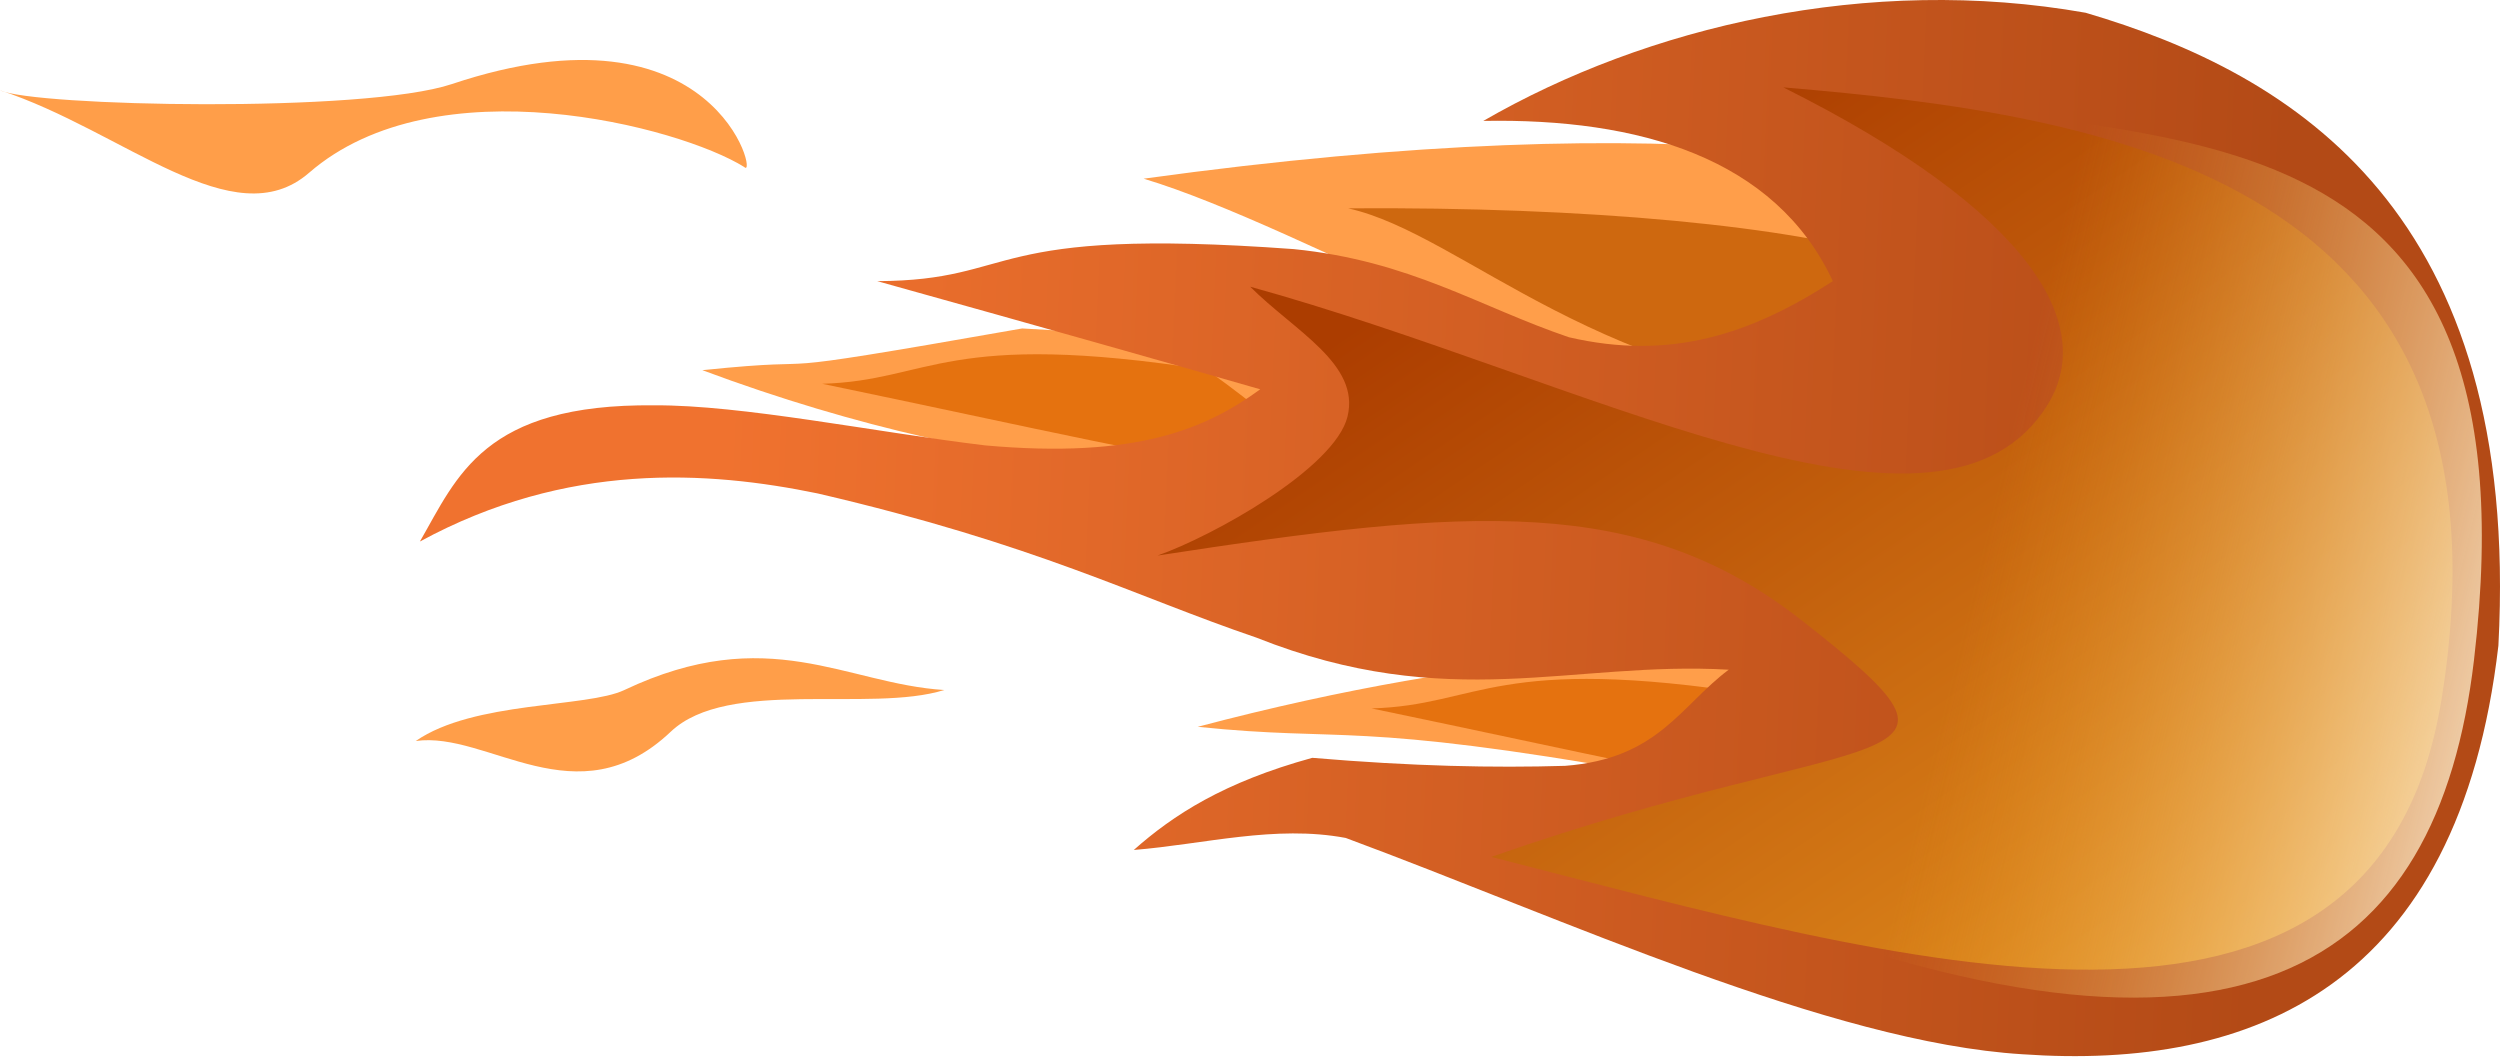
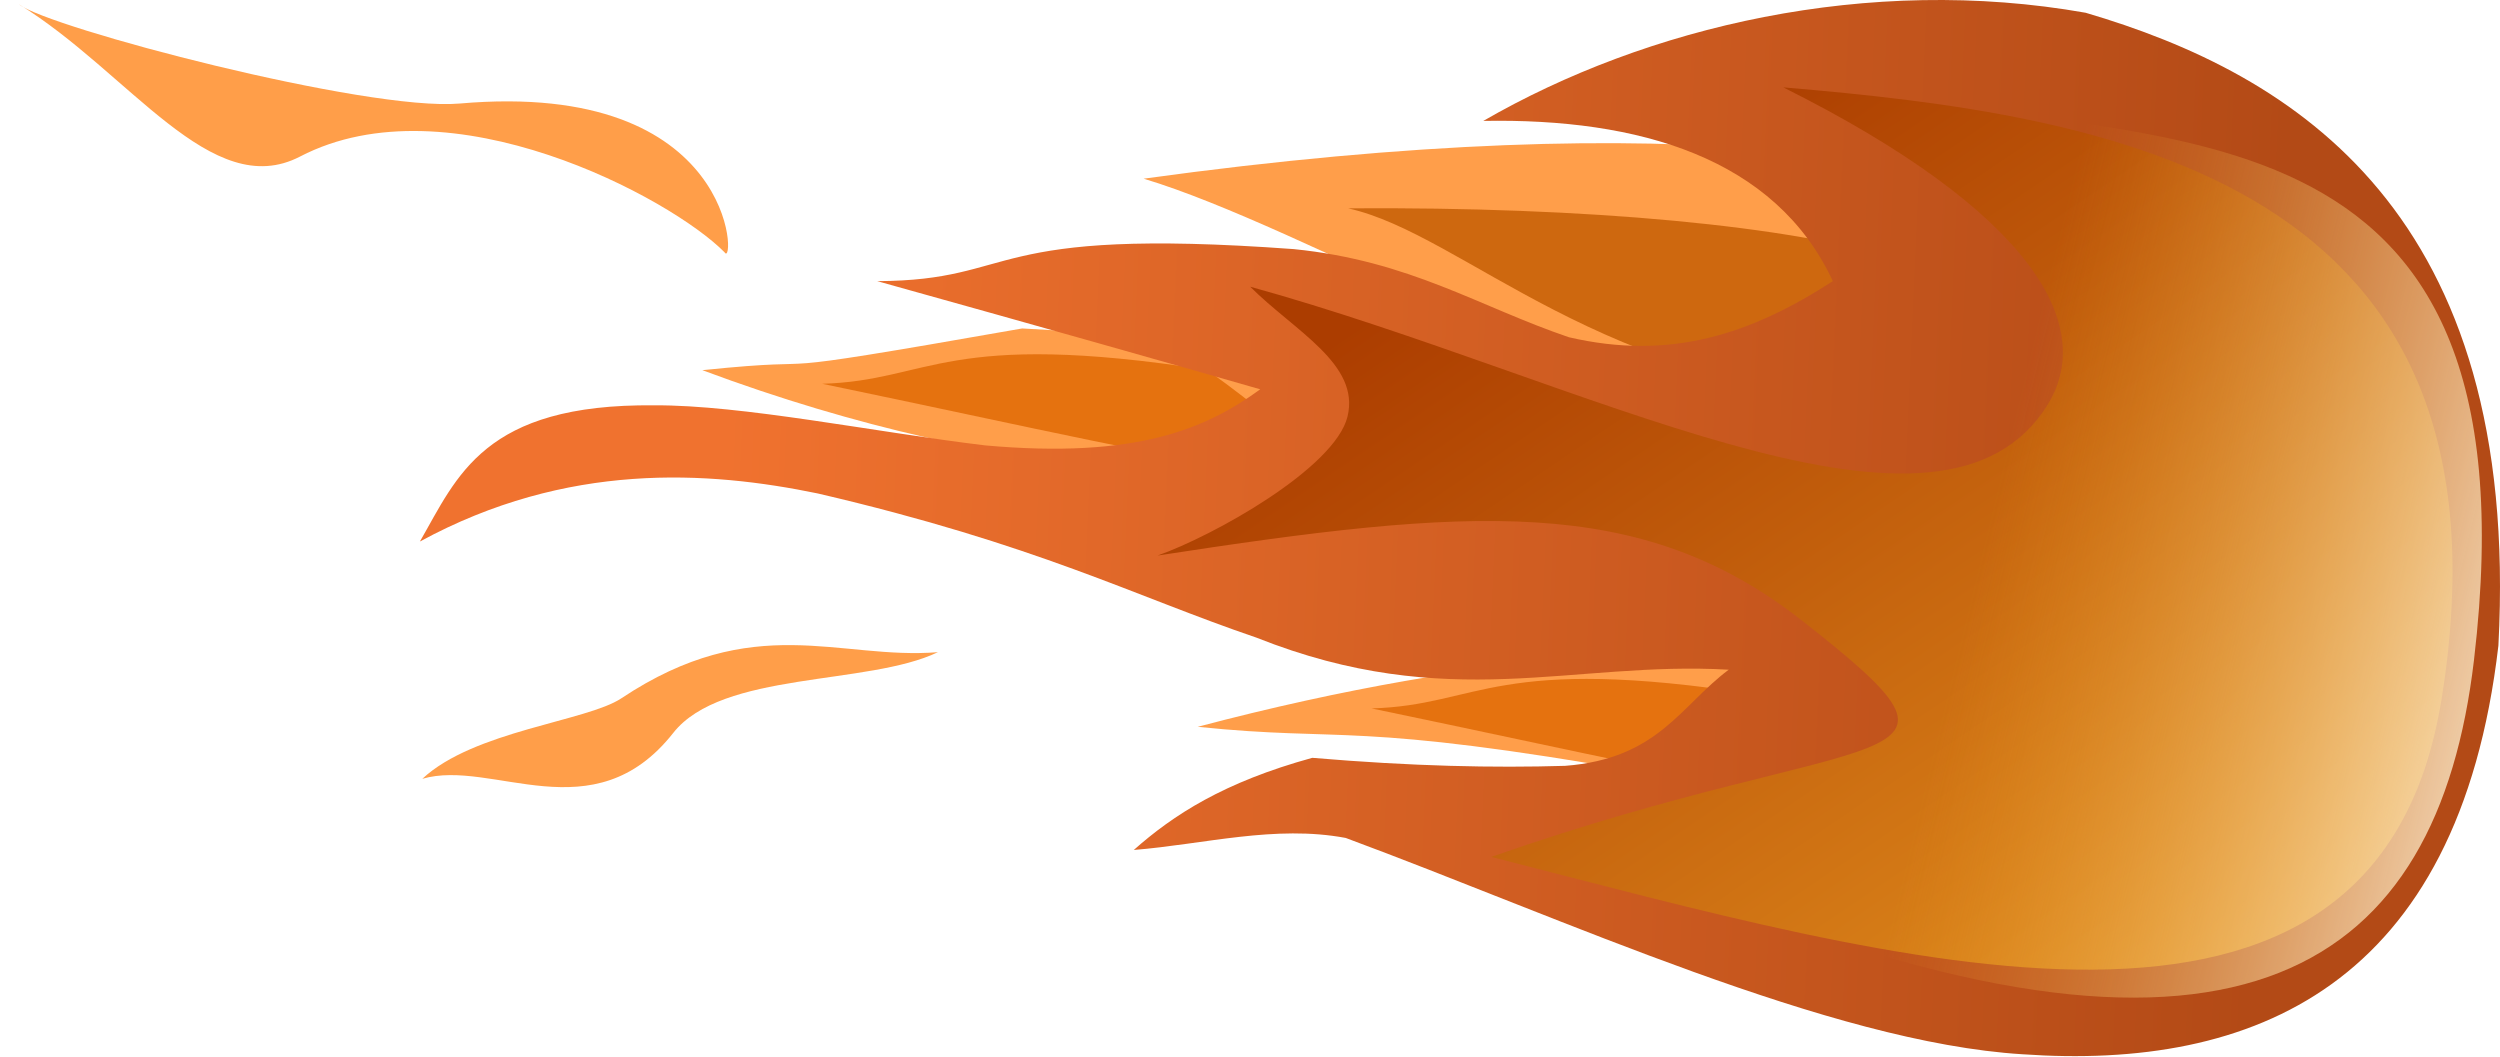
<svg xmlns="http://www.w3.org/2000/svg" xmlns:xlink="http://www.w3.org/1999/xlink" width="499.861" height="211.168" viewBox="0 0 499.861 211.168" id="svg11543" version="1.1">
  <defs id="defs11545">
    <linearGradient id="linearGradient12179">
      <stop style="stop-color:#fdf5e7;stop-opacity:1" offset="0" id="stop12181" />
      <stop style="stop-color:#f1a626;stop-opacity:0;" offset="1" id="stop12183" />
    </linearGradient>
    <linearGradient id="linearGradient12152">
      <stop style="stop-color:#f1a626;stop-opacity:1" offset="0" id="stop12154" />
      <stop style="stop-color:#ac3d00;stop-opacity:1" offset="1" id="stop12156" />
    </linearGradient>
    <linearGradient xlink:href="#linearGradient4623" id="linearGradient4629" x1="544.506" y1="267.783" x2="553.867" y2="74.517" gradientUnits="userSpaceOnUse" gradientTransform="matrix(0,-1.728228,1.604185,0,22.83926,1721.407)" />
    <linearGradient id="linearGradient4623">
      <stop style="stop-color:#b34a16;stop-opacity:1" offset="0" id="stop4625" />
      <stop style="stop-color:#f0722f;stop-opacity:1" offset="1" id="stop4627" />
    </linearGradient>
    <linearGradient xlink:href="#linearGradient12152" id="linearGradient12158" x1="475.489" y1="920.898" x2="322.893" y2="695.667" gradientUnits="userSpaceOnUse" />
    <linearGradient xlink:href="#linearGradient12179" id="linearGradient12185" x1="516.271" y1="806.768" x2="394.537" y2="777.108" gradientUnits="userSpaceOnUse" />
+     <linearGradient xlink:href="#linearGradient12179" id="linearGradient12185-2" x1="516.271" y1="806.768" x2="394.537" y2="777.108" gradientUnits="userSpaceOnUse" gradientTransform="translate(-23.81437,-312.9713)" />
+     <linearGradient xlink:href="#linearGradient12152" id="linearGradient12158-9" x1="475.489" y1="920.898" x2="322.893" y2="695.667" gradientUnits="userSpaceOnUse" gradientTransform="translate(-23.81437,-312.9713)" />
+     <linearGradient xlink:href="#linearGradient4623" id="linearGradient4629-8" x1="544.506" y1="267.783" x2="553.867" y2="74.517" gradientUnits="userSpaceOnUse" gradientTransform="matrix(0,-1.728228,1.604185,0,-0.9751087,1408.436)" />
+     <linearGradient xlink:href="#linearGradient12179" id="linearGradient12185-8" x1="516.271" y1="806.768" x2="394.537" y2="777.108" gradientUnits="userSpaceOnUse" gradientTransform="translate(-35.84181,-625.6849)" />
+     <linearGradient xlink:href="#linearGradient12152" id="linearGradient12158-2" x1="475.489" y1="920.898" x2="322.893" y2="695.667" gradientUnits="userSpaceOnUse" gradientTransform="translate(-35.84181,-625.6849)" />
+     <linearGradient xlink:href="#linearGradient4623" id="linearGradient4629-0" x1="544.506" y1="267.783" x2="553.867" y2="74.517" gradientUnits="userSpaceOnUse" gradientTransform="matrix(0,-1.728228,1.604185,0,-13.00255,1095.723)" />
+     <linearGradient xlink:href="#linearGradient12179" id="linearGradient12185-0" x1="516.271" y1="806.768" x2="394.537" y2="777.108" gradientUnits="userSpaceOnUse" gradientTransform="translate(-38.1139,-903.8712)" />
+     <linearGradient xlink:href="#linearGradient12152" id="linearGradient12158-1" x1="475.489" y1="920.898" x2="322.893" y2="695.667" gradientUnits="userSpaceOnUse" gradientTransform="translate(-33.43632,-904.7217)" />
+     <linearGradient xlink:href="#linearGradient4623" id="linearGradient4629-1" x1="544.506" y1="267.783" x2="553.867" y2="74.517" gradientUnits="userSpaceOnUse" gradientTransform="matrix(0,-1.728228,1.604185,0,-10.59706,816.6857)" />
  </defs>
  <g id="layer1" transform="translate(1.565328,-666.9216)">
    <path style="fill:#ff7d0d;fill-opacity:0.746;fill-rule:evenodd;stroke:none;stroke-width:1px;stroke-linecap:butt;stroke-linejoin:miter;stroke-opacity:1" d="m 237.908,812.245 c 118.322,-31.327 180.615,-5.045 89.907,9.269 -59.393,-10.446 -59.971,-6.187 -89.907,-9.269 z" id="path4549" />
    <path style="fill:#ff7d0d;fill-opacity:0.746;fill-rule:evenodd;stroke:none;stroke-width:1px;stroke-linecap:butt;stroke-linejoin:miter;stroke-opacity:1" d="m 138.863,740.935 c 125.395,46.781 202.013,-1.131 63.955,-8.342 -59.393,10.446 -34.019,5.261 -63.955,8.342 z" id="path4549-3" />
    <path style="fill:#ff7d0d;fill-opacity:0.746;fill-rule:evenodd;stroke:none;stroke-width:1px;stroke-linecap:butt;stroke-linejoin:miter;stroke-opacity:1" d="m 227.097,702.648 c 217.212,-30.012 233.16,44.592 121.014,47.609 -28.35,-2.133 -89.283,-38.115 -121.014,-47.609 z" id="path4549-7" />
    <path style="fill:#df6700;fill-opacity:0.79;fill-rule:evenodd;stroke:none;stroke-width:1px;stroke-linecap:butt;stroke-linejoin:miter;stroke-opacity:1" d="m 162.831,743.656 c 85.276,17.707 120.049,28.17 76.931,-2.781 -52.318,-8.151 -55.289,2.167 -76.931,2.781 z" id="path4572" />
    <path style="fill:#c25a00;fill-opacity:0.79;fill-rule:evenodd;stroke:none;stroke-width:1px;stroke-linecap:butt;stroke-linejoin:miter;stroke-opacity:1" d="m 267.98,708.576 c 96.123,-0.675 162.237,15.318 108.871,38.682 -58.386,-2.425 -85.583,-33.508 -108.871,-38.682 z" id="path4572-8" />
    <path style="fill:#df6700;fill-opacity:0.79;fill-rule:evenodd;stroke:none;stroke-width:1px;stroke-linecap:butt;stroke-linejoin:miter;stroke-opacity:1" d="m 272.67,808.566 c 85.276,17.707 120.049,28.17 76.931,-2.781 -52.318,-8.151 -55.289,2.167 -76.931,2.781 z" id="path4572-2" />
    <path style="fill:url(#linearGradient4629);fill-opacity:1;fill-rule:evenodd;stroke:none;stroke-width:1px;stroke-linecap:butt;stroke-linejoin:miter;stroke-opacity:1" d="m 225.132,836.868 c 14.125,-1.147 28.251,-5.056 42.376,-2.403 43.58,16.147 96.868,40.888 135.306,43.25 45.877,3.205 87.197,-13.357 95.161,-81.695 4.58,-86.598 -40.747,-114.243 -82.522,-126.547 -43.485,-7.703 -87.784,2.755 -120.438,21.625 31.046,-0.57 58.38,7.343 69.884,32.037 -16.382,10.608 -32.492,15.941 -52.784,11.213 -17.999,-6.117 -31.744,-15.289 -55.015,-17.62 -62.694,-4.587 -54.5,6.278 -83.266,6.407 35.012,9.767 57.811,16.24 76.575,21.625 -10.757,7.822 -24.652,13.953 -55.015,11.213 -22.091,-2.66 -48.657,-8.12 -66.166,-8.009 -34.118,-0.344 -39.358,14.249 -46.837,27.232 29.452,-16.014 57.596,-14.143 79.548,-9.611 43.991,10.255 63.185,20.484 87.726,28.833 38.45,15.29 63.117,4.597 94.417,6.407 -9.654,7.215 -14.098,17.798 -32.711,19.222 -14.181,0.425 -30.438,0.105 -50.554,-1.602 -17.74,4.881 -27.783,11.421 -35.685,18.421 z" id="path4606-2" />
    <path style="fill:url(#linearGradient12158);fill-opacity:1;fill-rule:evenodd;stroke:none;stroke-width:1px;stroke-linecap:butt;stroke-linejoin:miter;stroke-opacity:1" d="m 296.601,838.253 c 80.993,20.687 176.88,49.939 190.01,-31.514 16.813,-104.3 -66.506,-116.856 -131.617,-122.348 49.232,24.593 63.981,48.036 51.905,64.881 -22.516,32.166 -92.073,-6.68 -158.496,-25.026 8.864,8.867 22.017,15.445 19.464,25.953 -2.512,10.339 -26.916,23.926 -38.002,27.806 62.426,-9.612 96.431,-12.379 128.836,12.976 40.738,31.876 15.128,20.252 -62.101,47.271 z" id="path12150" />
-     <path style="fill:#ff7d0c;fill-opacity:0.745;fill-rule:evenodd;stroke:none;stroke-width:1px;stroke-linecap:butt;stroke-linejoin:miter;stroke-opacity:1" d="m 187.229,804.886 c -19.747,-1.257 -35.165,-13.651 -63.955,0 -7.531,3.571 -30.13,2.163 -41.71,10.196 14.411,-2.053 32.22,15.94 50.978,-1.854 11.454,-10.865 39.856,-3.708 54.686,-8.342 z" id="path12160" />
-     <path style="fill:#ff7d0c;fill-opacity:0.745;fill-rule:evenodd;stroke:none;stroke-width:1px;stroke-linecap:butt;stroke-linejoin:miter;stroke-opacity:1" d="m 147.249,700.319 c 2.888,2.888 -5.421,-34.329 -58.459,-16.591 -17.598,5.885 -83.619,4.457 -90.355,1.245 24.736,8.092 46.699,29.601 61.796,16.497 25.408,-22.053 74.071,-9.243 87.017,-1.152 z" id="path12160-0" />
+     <path style="fill:#ff7d0c;fill-opacity:0.745;fill-rule:evenodd;stroke:none;stroke-width:1px;stroke-linecap:butt;stroke-linejoin:miter;stroke-opacity:1" d="m 185.962,797.32 c -19.722,1.603 -36.766,-8.439 -63.286,9.221 -6.937,4.619 -29.504,6.484 -39.804,16.103 13.965,-4.109 34.181,11.128 50.178,-9.184 9.768,-12.403 38.905,-9.415 52.912,-16.139 z" id="path12160" />
+     <path style="fill:#ff7d0c;fill-opacity:0.745;fill-rule:evenodd;stroke:none;stroke-width:1px;stroke-linecap:butt;stroke-linejoin:miter;stroke-opacity:1" d="m 143.325,717.388 c 2.135,3.482 2.734,-34.647 -52.979,-29.765 -18.485,1.62 -82.353,-15.164 -88.154,-19.858 22.167,13.637 38.509,39.674 56.246,30.452 29.85,-15.52 74.185,8.283 84.887,19.171 z" id="path12160-0" />
    <path style="fill:url(#linearGradient12185);fill-opacity:1;fill-rule:evenodd;stroke:none;stroke-width:1px;stroke-linecap:butt;stroke-linejoin:miter;stroke-opacity:1" d="m 342.018,846.595 c 104.779,41.586 143.822,13.861 151.081,-47.734 13.687,-116.135 -65.446,-100.992 -123.275,-114.469 8.417,26.961 29.206,33.301 17.611,93.615 -4.187,33.815 -27.438,48.566 -45.417,68.589 z" id="path12177" />
+     <path style="fill:#ff7d0d;fill-opacity:0.746;fill-rule:evenodd;stroke:none;stroke-width:1px;stroke-linecap:butt;stroke-linejoin:miter;stroke-opacity:1" d="m 206.439,495.021 c 118.322,-31.327 183.167,6.011 92.459,20.325 -59.393,-10.446 -62.523,-17.244 -92.459,-20.325 z" id="path4549-4" />
+     <path style="fill:#ff7d0d;fill-opacity:0.746;fill-rule:evenodd;stroke:none;stroke-width:1px;stroke-linecap:butt;stroke-linejoin:miter;stroke-opacity:1" d="m 115.049,427.964 c 125.395,46.781 202.013,-1.131 63.955,-8.342 -59.393,10.446 -34.019,5.261 -63.955,8.342 z" id="path4549-3-5" />
+     <path style="fill:#ff7d0d;fill-opacity:0.746;fill-rule:evenodd;stroke:none;stroke-width:1px;stroke-linecap:butt;stroke-linejoin:miter;stroke-opacity:1" d="m 212.638,380.322 c 243.194,-6.917 223.805,53.947 111.659,56.964 -28.35,-2.133 -79.928,-47.47 -111.659,-56.964 z" id="path4549-7-3" />
+     <path style="fill:#df6700;fill-opacity:0.79;fill-rule:evenodd;stroke:none;stroke-width:1px;stroke-linecap:butt;stroke-linejoin:miter;stroke-opacity:1" d="m 139.016,430.685 c 85.276,17.707 120.049,28.17 76.931,-2.781 -52.318,-8.151 -55.289,2.167 -76.931,2.781 z" id="path4572-5" />
+     <path style="fill:#c25a00;fill-opacity:0.79;fill-rule:evenodd;stroke:none;stroke-width:1px;stroke-linecap:butt;stroke-linejoin:miter;stroke-opacity:1" d="m 247.268,387.351 c 95.374,11.99 158.807,36.551 102.829,52.683 -57.558,-10.093 -80.424,-44.487 -102.829,-52.683 z" id="path4572-8-6" />
+     <path style="fill:#df6700;fill-opacity:0.79;fill-rule:evenodd;stroke:none;stroke-width:1px;stroke-linecap:butt;stroke-linejoin:miter;stroke-opacity:1" d="m 251.407,499.847 c 85.276,17.707 117.498,23.918 74.379,-7.033 -52.318,-8.151 -52.738,6.419 -74.379,7.033 z" id="path4572-2-6" />
+     <path style="fill:url(#linearGradient4629-8);fill-opacity:1;fill-rule:evenodd;stroke:none;stroke-width:1px;stroke-linecap:butt;stroke-linejoin:miter;stroke-opacity:1" d="m 187.71,527.299 c 14.125,-1.147 41.008,-3.355 55.133,-0.702 43.58,16.147 107.924,27.281 146.363,29.643 45.877,3.205 76.991,-4.853 84.955,-73.19 4.58,-86.598 -50.166,-105.242 -93.578,-108.687 -96.106,-7.626 -129.162,1.315 -152.755,2.064 38.922,21.089 102.003,9.73 113.257,33.738 -16.382,10.608 -32.492,15.941 -52.784,11.213 -17.999,-6.117 -31.744,-15.289 -55.015,-17.62 -55.427,0.258 -27.285,-4.778 -65.406,-4.649 18.184,18.029 32.921,21.859 51.911,27.153 -10.757,7.822 -17.848,19.481 -48.211,16.741 -22.091,-2.66 -29.521,-1.316 -47.031,-1.206 -34.118,-0.344 -72.527,-22.747 -80.005,-9.764 30.404,-0.163 70.612,33.206 94.857,27.809 54.391,-12.106 61.911,13.253 86.451,21.604 38.45,15.29 63.117,4.597 94.417,6.407 -9.654,7.215 -14.098,17.798 -32.711,19.222 -14.181,0.425 -20.559,-1.343 -40.348,2.65 -23.84,4.81 -51.598,10.573 -59.498,17.571 z" id="path4606-2-6" />
+     <path style="fill:url(#linearGradient12158-9);fill-opacity:1;fill-rule:evenodd;stroke:none;stroke-width:1px;stroke-linecap:butt;stroke-linejoin:miter;stroke-opacity:1" d="m 264.282,522.731 c 80.993,20.687 185.384,52.491 198.515,-28.962 16.813,-104.3 -97.158,-110.198 -162.269,-115.69 49.232,24.593 94.633,41.378 82.557,58.224 -22.516,32.166 -98.876,-2.428 -165.3,-20.773 8.864,8.867 44.129,16.295 41.577,26.803 -2.512,10.339 -48.603,9.468 -59.689,13.348 79.682,0.142 134.05,28.6 128.411,31.687 0,0 13.427,8.345 -63.802,35.364 z" id="path12150-6" />
+     <path style="fill:#ff7d0c;fill-opacity:0.745;fill-rule:evenodd;stroke:none;stroke-width:1px;stroke-linecap:butt;stroke-linejoin:miter;stroke-opacity:1" d="m 163.161,487.922 c -16.206,-3.339 -17.734,5.606 -55.681,-0.604 -9.802,-1.604 -31.626,3.824 -42.307,15.367 14.522,-3.793 26.145,-6.285 38.794,-5.006 12.63,1.277 44.435,4.148 59.194,-9.757 z" id="path12160-7" />
+     <path style="fill:#ff7d0c;fill-opacity:0.745;fill-rule:evenodd;stroke:none;stroke-width:1px;stroke-linecap:butt;stroke-linejoin:miter;stroke-opacity:1" d="m 166.789,395.499 c 0,0 -16.668,-10.953 -70.236,-27.023 -21.135,-6.34 -82.268,1.25 -86.82,2.055 23.033,12.117 52.151,17.996 71.073,11.543 27.355,-9.329 72.927,12.98 85.983,13.425 z" id="path12160-0-1" />
+     <path style="fill:url(#linearGradient12185-2);fill-opacity:1;fill-rule:evenodd;stroke:none;stroke-width:1px;stroke-linecap:butt;stroke-linejoin:miter;stroke-opacity:1" d="m 288.135,520.394 c 104.779,41.586 169.638,33.045 176.897,-28.551 13.687,-116.135 -90.06,-100.931 -147.888,-114.409 8.417,26.961 58.072,27.287 46.477,87.601 -4.187,33.815 -57.506,35.336 -75.486,55.359 z" id="path12177-6" />
+     <path style="fill:#ff7d0d;fill-opacity:0.746;fill-rule:evenodd;stroke:none;stroke-width:1px;stroke-linecap:butt;stroke-linejoin:miter;stroke-opacity:1" d="m 196.237,183.458 c 137.659,-38.373 204.193,9.665 100.008,23.605 -65.466,-22.49 -66.708,-15.753 -100.008,-23.605 z" id="path4549-8" />
+     <path style="fill:#ff7d0d;fill-opacity:0.746;fill-rule:evenodd;stroke:none;stroke-width:1px;stroke-linecap:butt;stroke-linejoin:miter;stroke-opacity:1" d="m 124.069,115.25 c 125.395,46.781 202.013,-1.131 63.955,-8.342 -59.393,10.446 -34.019,5.261 -63.955,8.342 z" id="path4549-3-0" />
+     <path style="fill:#ff7d0d;fill-opacity:0.746;fill-rule:evenodd;stroke:none;stroke-width:1px;stroke-linecap:butt;stroke-linejoin:miter;stroke-opacity:1" d="M 208.72,82.387 C 423.323,37.364 444.414,110.68 332.748,121.478 304.318,121.318 241.033,89.654 208.72,82.387 Z" id="path4549-7-6" />
+     <path style="fill:#df6700;fill-opacity:0.79;fill-rule:evenodd;stroke:none;stroke-width:1px;stroke-linecap:butt;stroke-linejoin:miter;stroke-opacity:1" d="m 148.037,117.971 c 85.276,17.707 120.049,28.17 76.931,-2.781 -52.318,-8.151 -55.289,2.167 -76.931,2.781 z" id="path4572-7" />
+     <path style="fill:#c25a00;fill-opacity:0.79;fill-rule:evenodd;stroke:none;stroke-width:1px;stroke-linecap:butt;stroke-linejoin:miter;stroke-opacity:1" d="M 249.916,85.461 C 345.759,78.112 412.825,89.476 361.21,116.489 302.797,118.125 273.507,89.006 249.916,85.461 Z" id="path4572-8-0" />
+     <path style="fill:#df6700;fill-opacity:0.79;fill-rule:evenodd;stroke:none;stroke-width:1px;stroke-linecap:butt;stroke-linejoin:miter;stroke-opacity:1" d="m 235.913,180.997 c 93.618,36.613 131.343,56.715 87.061,3.109 -57.813,-18.135 -62.593,-1.965 -87.061,-3.109 z" id="path4572-2-7" />
+     <path style="fill:url(#linearGradient4629-0);fill-opacity:1;fill-rule:evenodd;stroke:none;stroke-width:1px;stroke-linecap:butt;stroke-linejoin:miter;stroke-opacity:1" d="m 169.445,170.891 c 0,0 36.82,26.549 62.221,37.889 43.58,16.147 111.902,36.679 150.341,39.041 45.877,3.205 72.162,-9.148 80.126,-77.485 4.58,-86.598 -49.768,-107.628 -91.543,-119.932 -43.485,-7.703 -96.804,5.762 -129.458,24.632 31.046,-0.57 76.421,-2.279 87.925,22.415 -16.382,10.608 -32.492,15.941 -52.784,11.213 -17.999,-6.117 -31.744,-15.289 -55.015,-17.62 -62.694,-4.587 -54.5,6.278 -83.266,6.407 35.012,9.767 57.811,16.24 76.575,21.625 -31.704,16.155 -25.362,8.722 -57.033,17.421 -12.34,5.284 -76.156,-7.146 -89.533,-17.466 5.815,14.227 82.105,35.602 89.745,33.316 49.788,-14.898 72.749,-5.072 94.565,16.386 38.45,15.29 2.937,3.963 31.874,16.029 11.124,4.639 9.957,8.177 -8.657,9.6 -14.181,0.425 -24.424,6.118 -44.54,4.412 -3.872,1.333 -61.544,-27.884 -61.544,-27.884 z" id="path4606-2-0" />
+     <path style="fill:url(#linearGradient12158-2);fill-opacity:1;fill-rule:evenodd;stroke:none;stroke-width:1px;stroke-linecap:butt;stroke-linejoin:miter;stroke-opacity:1" d="m 235.502,207.757 c 80.993,20.687 196.999,57.149 213.464,-23.696 C 472.481,68.589 368.112,64.257 300.51,62.916 c 49.232,24.593 82.623,43.827 70.548,60.672 -22.516,32.166 -92.073,-6.68 -158.496,-25.026 8.864,8.867 22.017,15.445 19.464,25.953 -2.512,10.339 -24.51,12.5 -35.597,16.38 62.426,-9.612 93.966,-0.876 126.431,24.402 41.459,32.282 12.119,27.955 -87.358,42.46 z" id="path12150-1" />
+     <path style="fill:#ff7d0c;fill-opacity:0.745;fill-rule:evenodd;stroke:none;stroke-width:1px;stroke-linecap:butt;stroke-linejoin:miter;stroke-opacity:1" d="m 133.679,174.034 c -19.396,0.283 -3.181,-17.573 -46.572,-1.449 -14.996,5.573 -50.598,-10.386 -57.778,4.122 14.079,-3.7 33.993,2.946 59.694,5.766 13.448,1.475 31.097,0.484 44.656,-8.439 z" id="path12160-8" />
+     <path style="fill:#ff7d0c;fill-opacity:0.745;fill-rule:evenodd;stroke:none;stroke-width:1px;stroke-linecap:butt;stroke-linejoin:miter;stroke-opacity:1" d="M 115.37,78.813 C 116.976,82.569 109.68,57.872 53.85,54.597 35.326,53.51 8.358,48.488 3.301,43 23.249,59.717 28.168,59.873 47.742,63.933 86.52,71.977 109.571,75.228 115.37,78.813 Z" id="path12160-0-5" />
+     <path style="fill:url(#linearGradient12185-8);fill-opacity:1;fill-rule:evenodd;stroke:none;stroke-width:1px;stroke-linecap:butt;stroke-linejoin:miter;stroke-opacity:1" d="m 278.513,217.302 c 104.779,41.586 171.485,17.47 178.744,-44.126 C 470.945,57.042 377.98,63.765 320.151,50.287 c 8.417,26.961 43.037,41.72 31.442,102.034 -4.187,33.815 -55.101,44.958 -73.08,64.981 z" id="path12177-4" />
+     <path style="fill:#ff7d0d;fill-opacity:0.746;fill-rule:evenodd;stroke:none;stroke-width:1px;stroke-linecap:butt;stroke-linejoin:miter;stroke-opacity:1" d="m 204.472,-92.477 c 118.322,-31.327 180.615,-5.045 89.907,9.269 -59.393,-10.446 -59.971,-6.187 -89.907,-9.269 z" id="path4549-6" />
+     <path style="fill:#ff7d0d;fill-opacity:0.746;fill-rule:evenodd;stroke:none;stroke-width:1px;stroke-linecap:butt;stroke-linejoin:miter;stroke-opacity:1" d="m 105.427,-163.786 c 125.395,46.781 202.013,-1.131 63.955,-8.342 -59.393,10.446 -34.019,5.261 -63.955,8.342 z" id="path4549-3-09" />
+     <path style="fill:#ff7d0d;fill-opacity:0.746;fill-rule:evenodd;stroke:none;stroke-width:1px;stroke-linecap:butt;stroke-linejoin:miter;stroke-opacity:1" d="m 193.661,-202.073 c 217.212,-30.012 233.16,44.592 121.014,47.609 -28.35,-2.133 -89.283,-38.115 -121.014,-47.609 z" id="path4549-7-68" />
+     <path style="fill:#df6700;fill-opacity:0.79;fill-rule:evenodd;stroke:none;stroke-width:1px;stroke-linecap:butt;stroke-linejoin:miter;stroke-opacity:1" d="m 129.394,-161.066 c 85.276,17.707 120.049,28.17 76.931,-2.781 -52.318,-8.151 -55.289,2.167 -76.931,2.781 z" id="path4572-1" />
+     <path style="fill:#c25a00;fill-opacity:0.79;fill-rule:evenodd;stroke:none;stroke-width:1px;stroke-linecap:butt;stroke-linejoin:miter;stroke-opacity:1" d="m 234.543,-196.146 c 96.123,-0.675 162.237,15.318 108.871,38.682 -58.386,-2.425 -85.583,-33.508 -108.871,-38.682 z" id="path4572-8-3" />
+     <path style="fill:#df6700;fill-opacity:0.79;fill-rule:evenodd;stroke:none;stroke-width:1px;stroke-linecap:butt;stroke-linejoin:miter;stroke-opacity:1" d="m 239.233,-96.156 c 85.276,17.707 120.049,28.17 76.931,-2.781 -52.318,-8.151 -55.289,2.167 -76.931,2.781 z" id="path4572-2-8" />
+     <path style="fill:url(#linearGradient4629-1);fill-opacity:1;fill-rule:evenodd;stroke:none;stroke-width:1px;stroke-linecap:butt;stroke-linejoin:miter;stroke-opacity:1" d="m 147.194,-69.056 c 14.125,-1.147 60.124,0.958 74.249,3.611 43.58,16.147 117.916,30.665 156.355,33.027 45.877,3.205 78.777,-7.945 86.741,-76.282 4.58,-83.261 -25.559,-99.357 -70.391,-107.965 -107.112,-20.566 -136.209,3.753 -160.231,-14.998 25.898,20.023 85.473,27.664 97.547,50.078 -16.382,10.608 -32.492,15.941 -52.784,11.213 -17.999,-6.117 -31.744,-15.289 -55.015,-17.62 -62.694,-4.587 -54.5,6.278 -83.266,6.407 35.012,9.767 57.811,16.24 76.575,21.625 -10.757,7.822 -24.652,13.953 -55.015,11.213 -22.091,-2.66 -48.657,-8.12 -66.166,-8.009 -34.118,-0.344 -39.358,14.249 -46.837,27.232 29.452,-16.014 57.596,-14.143 79.548,-9.611 43.991,10.255 63.185,20.484 87.726,28.833 38.45,15.29 63.117,4.597 94.417,6.407 -9.654,7.215 -14.098,17.798 -32.711,19.222 -14.181,0.425 -38.254,2.725 -58.372,4.412 -18.335,1.538 -64.467,4.204 -72.369,11.205 z" id="path4606-2-7" />
+     <path style="fill:url(#linearGradient12158-1);fill-opacity:1;fill-rule:evenodd;stroke:none;stroke-width:1px;stroke-linecap:butt;stroke-linejoin:miter;stroke-opacity:1" d="m 255.347,-72.482 c 80.993,20.687 184.698,55.953 197.828,-25.5 16.813,-104.3 -101.987,-114.45 -167.098,-119.942 49.232,24.593 74.204,22.177 62.129,39.022 -22.516,32.166 -47.571,23.99 -113.995,5.644 8.864,8.867 33.443,13.039 30.891,23.547 -2.512,10.339 -68.41,15.507 -79.497,19.387 66.78,-4.489 127.905,15.522 139.661,16.585 51.517,4.657 7.31,14.238 -69.919,41.257 z" id="path12150-9" />
+     <path style="fill:#ff7d0c;fill-opacity:0.745;fill-rule:evenodd;stroke:none;stroke-width:1px;stroke-linecap:butt;stroke-linejoin:miter;stroke-opacity:1" d="m 147.892,-111.073 c -19.763,7.509 -13.211,17.789 -47.041,12.357 -8.85,-1.421 -43.809,9.266 -58.239,4.392 15.386,-2.338 14.059,-12.624 42.041,-10.163 25.184,2.215 46.589,-6.848 63.239,-6.586 z" id="path12160-3" />
+     <path style="fill:#ff7d0c;fill-opacity:0.745;fill-rule:evenodd;stroke:none;stroke-width:1px;stroke-linecap:butt;stroke-linejoin:miter;stroke-opacity:1" d="m 148.245,-211.555 c 3.573,-1.979 -35.225,36.007 -79.903,2.367 -3.7,-2.786 -60.007,-29.909 -67.368,-28.681 26.009,-0.953 53.788,10.198 72.454,17.354 32.941,12.629 60.704,12.563 74.816,8.96 z" id="path12160-0-2" />
+     <path style="fill:url(#linearGradient12185-0);fill-opacity:1;fill-rule:evenodd;stroke:none;stroke-width:1px;stroke-linecap:butt;stroke-linejoin:miter;stroke-opacity:1" d="m 303.904,-57.276 c 104.779,41.586 143.822,13.861 151.081,-47.734 13.687,-116.134 -65.446,-100.992 -123.275,-114.469 8.417,26.961 29.206,33.301 17.611,93.615 -4.187,33.815 -27.438,48.566 -45.417,68.589 z" id="path12177-5" />
  </g>
</svg>
